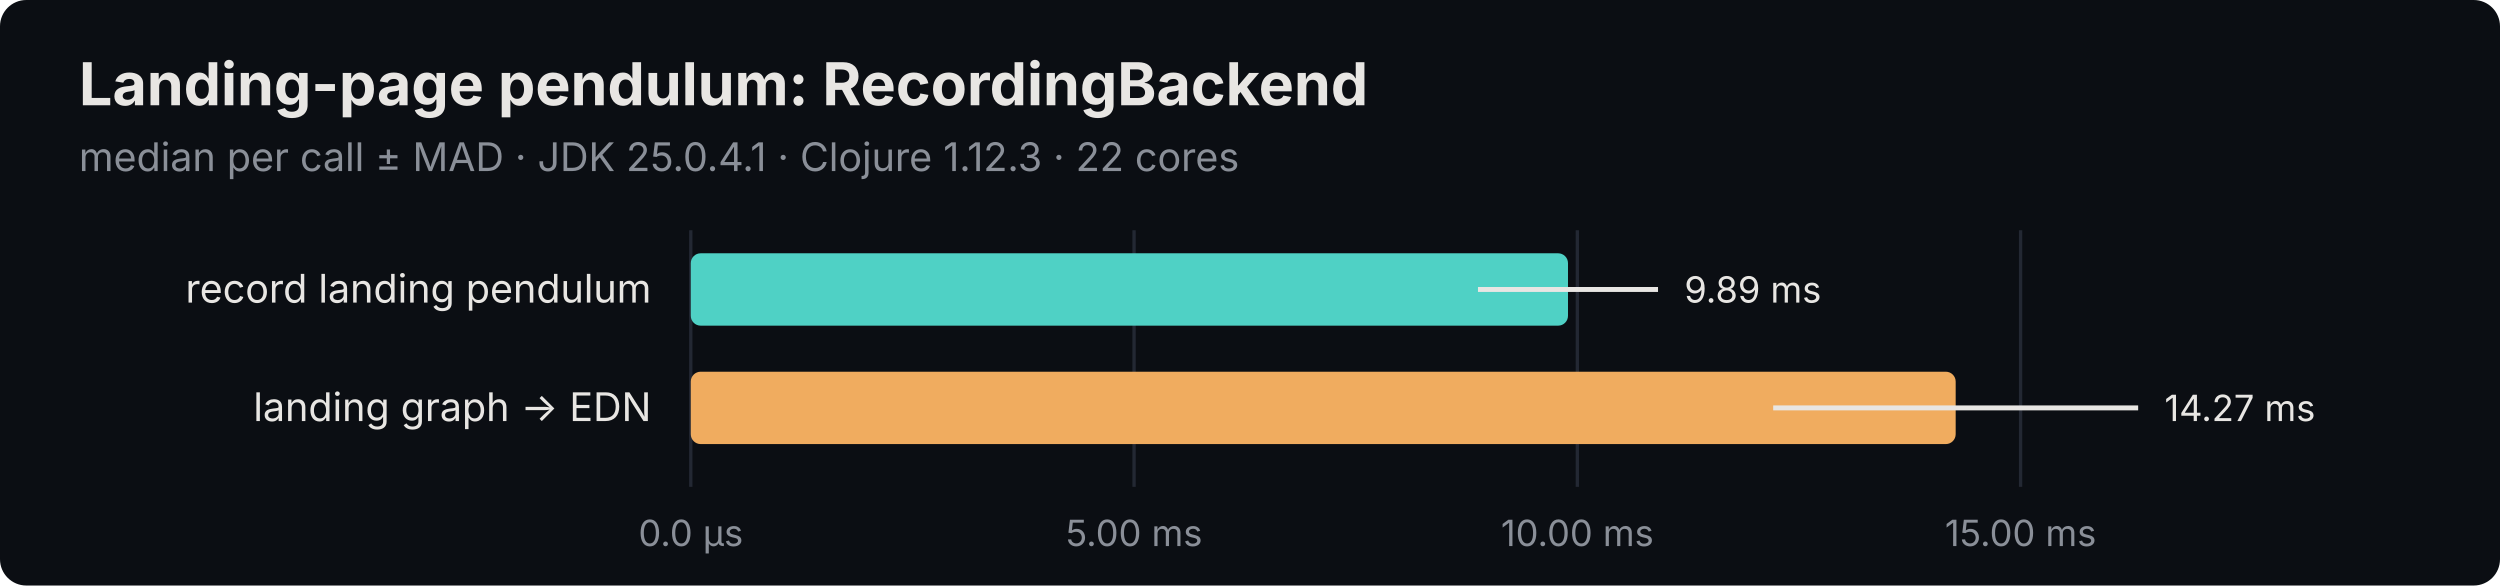
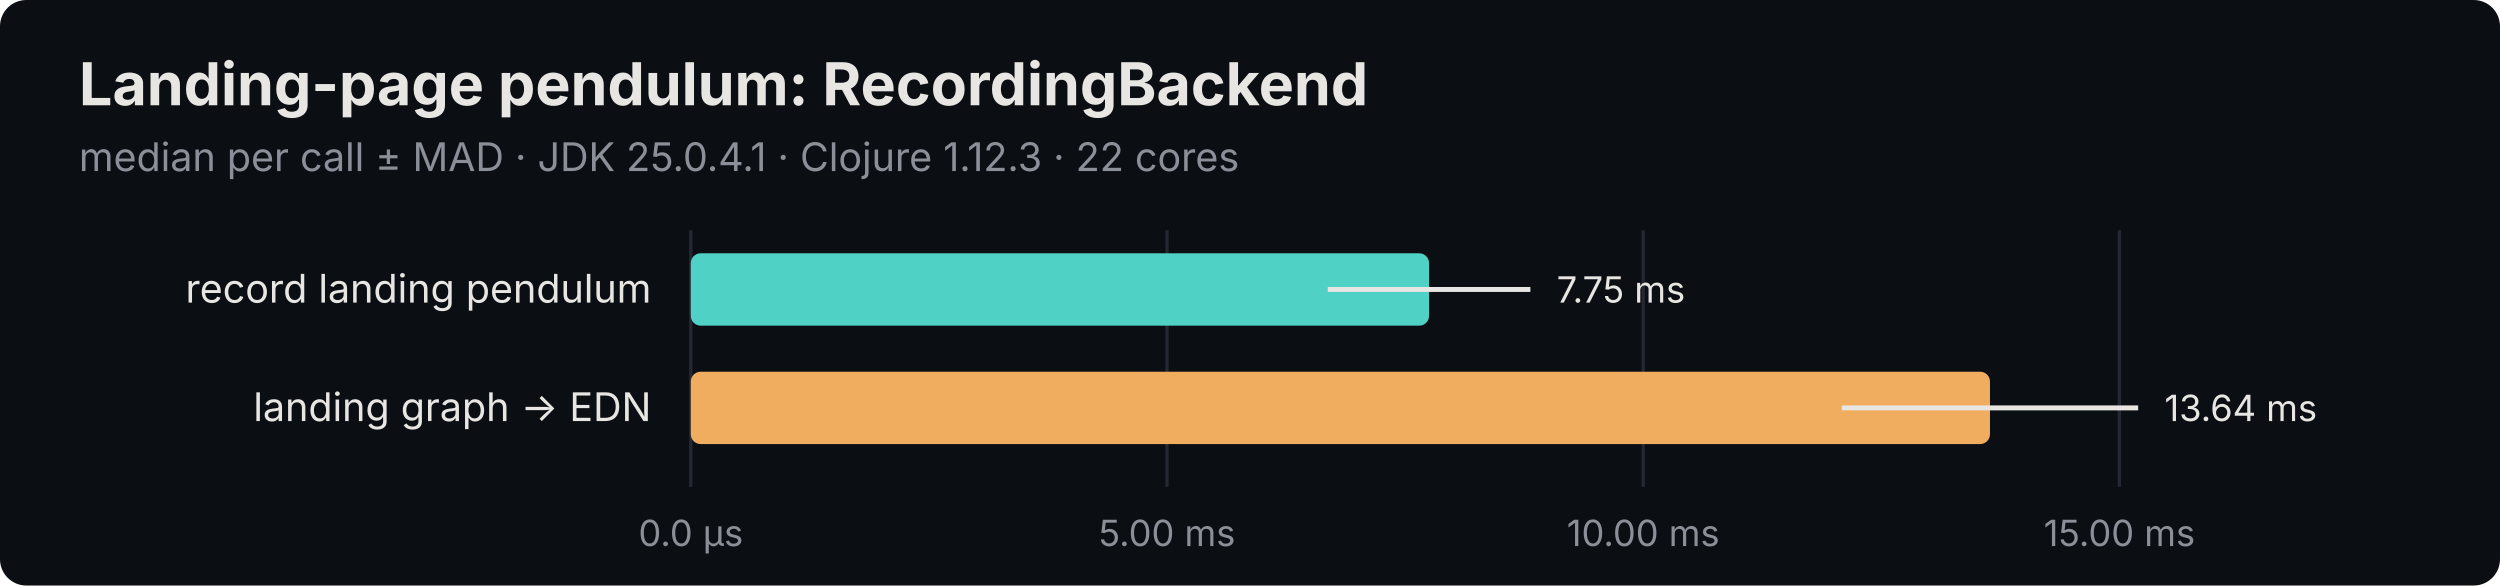
<svg xmlns="http://www.w3.org/2000/svg" font-family="system-ui, -apple-system, Segoe UI, sans-serif" height="178" viewBox="0 0 760 178" width="760">
  <rect fill="#0b0e13" height="178" rx="8" width="760" x="0" y="0" />
  <text fill="#e8e6e3" font-size="18" font-weight="700" x="24" y="32">Landing-page pendulum: RecordingBackend</text>
  <text fill="#8a8f98" font-size="12" x="24" y="52">median per call ± MAD · JDK 25.0.4.1 · Clojure 1.12.3 · 22 cores</text>
  <g>
    <line stroke="#232833" x1="210.0" x2="210.0" y1="70" y2="148" />
    <text fill="#8a8f98" font-size="11" text-anchor="middle" x="210.0" y="166">0.0 µs</text>
  </g>
  <g>
-     <line stroke="#232833" x1="344.753" x2="344.753" y1="70" y2="148" />
-     <text fill="#8a8f98" font-size="11" text-anchor="middle" x="344.753" y="166">5.00 ms</text>
+     <line stroke="#232833" x1="354.765" x2="354.765" y1="70" y2="148" />
+     <text fill="#8a8f98" font-size="11" text-anchor="middle" x="354.765" y="166">5.00 ms</text>
  </g>
  <g>
-     <line stroke="#232833" x1="479.506" x2="479.506" y1="70" y2="148" />
-     <text fill="#8a8f98" font-size="11" text-anchor="middle" x="479.506" y="166">10.00 ms</text>
+     <line stroke="#232833" x1="499.53" x2="499.53" y1="70" y2="148" />
+     <text fill="#8a8f98" font-size="11" text-anchor="middle" x="499.53" y="166">10.00 ms</text>
  </g>
  <g>
-     <line stroke="#232833" x1="614.259" x2="614.259" y1="70" y2="148" />
-     <text fill="#8a8f98" font-size="11" text-anchor="middle" x="614.259" y="166">15.00 ms</text>
+     <line stroke="#232833" x1="644.295" x2="644.295" y1="70" y2="148" />
+     <text fill="#8a8f98" font-size="11" text-anchor="middle" x="644.295" y="166">15.00 ms</text>
  </g>
  <g>
    <text fill="#e8e6e3" font-size="12" text-anchor="end" x="198" y="92">record landing pendulum</text>
-     <rect fill="#4fd1c5" height="22" rx="3" width="266.671" x="210" y="77" />
-     <line stroke="#e8e6e3" stroke-width="1.5" x1="449.305" x2="504.038" y1="88" y2="88" />
-     <text fill="#e8e6e3" font-size="11" x="512.038" y="92">9.89 ms</text>
+     <rect fill="#4fd1c5" height="22" rx="3" width="224.437" x="210" y="77" />
+     <line stroke="#e8e6e3" stroke-width="1.5" x1="403.639" x2="465.236" y1="88" y2="88" />
+     <text fill="#e8e6e3" font-size="11" x="473.236" y="92">7.75 ms</text>
  </g>
  <g>
    <text fill="#e8e6e3" font-size="12" text-anchor="end" x="198" y="128">landing graph -&gt; EDN</text>
-     <rect fill="#f0ac5f" height="22" rx="3" width="384.525" x="210" y="113" />
-     <line stroke="#e8e6e3" stroke-width="1.5" x1="539.049" x2="650.0" y1="124" y2="124" />
-     <text fill="#e8e6e3" font-size="11" x="658.0" y="128">14.27 ms</text>
+     <rect fill="#f0ac5f" height="22" rx="3" width="394.956" x="210" y="113" />
+     <line stroke="#e8e6e3" stroke-width="1.5" x1="559.911" x2="650.0" y1="124" y2="124" />
+     <text fill="#e8e6e3" font-size="11" x="658.0" y="128">13.64 ms</text>
  </g>
</svg>
